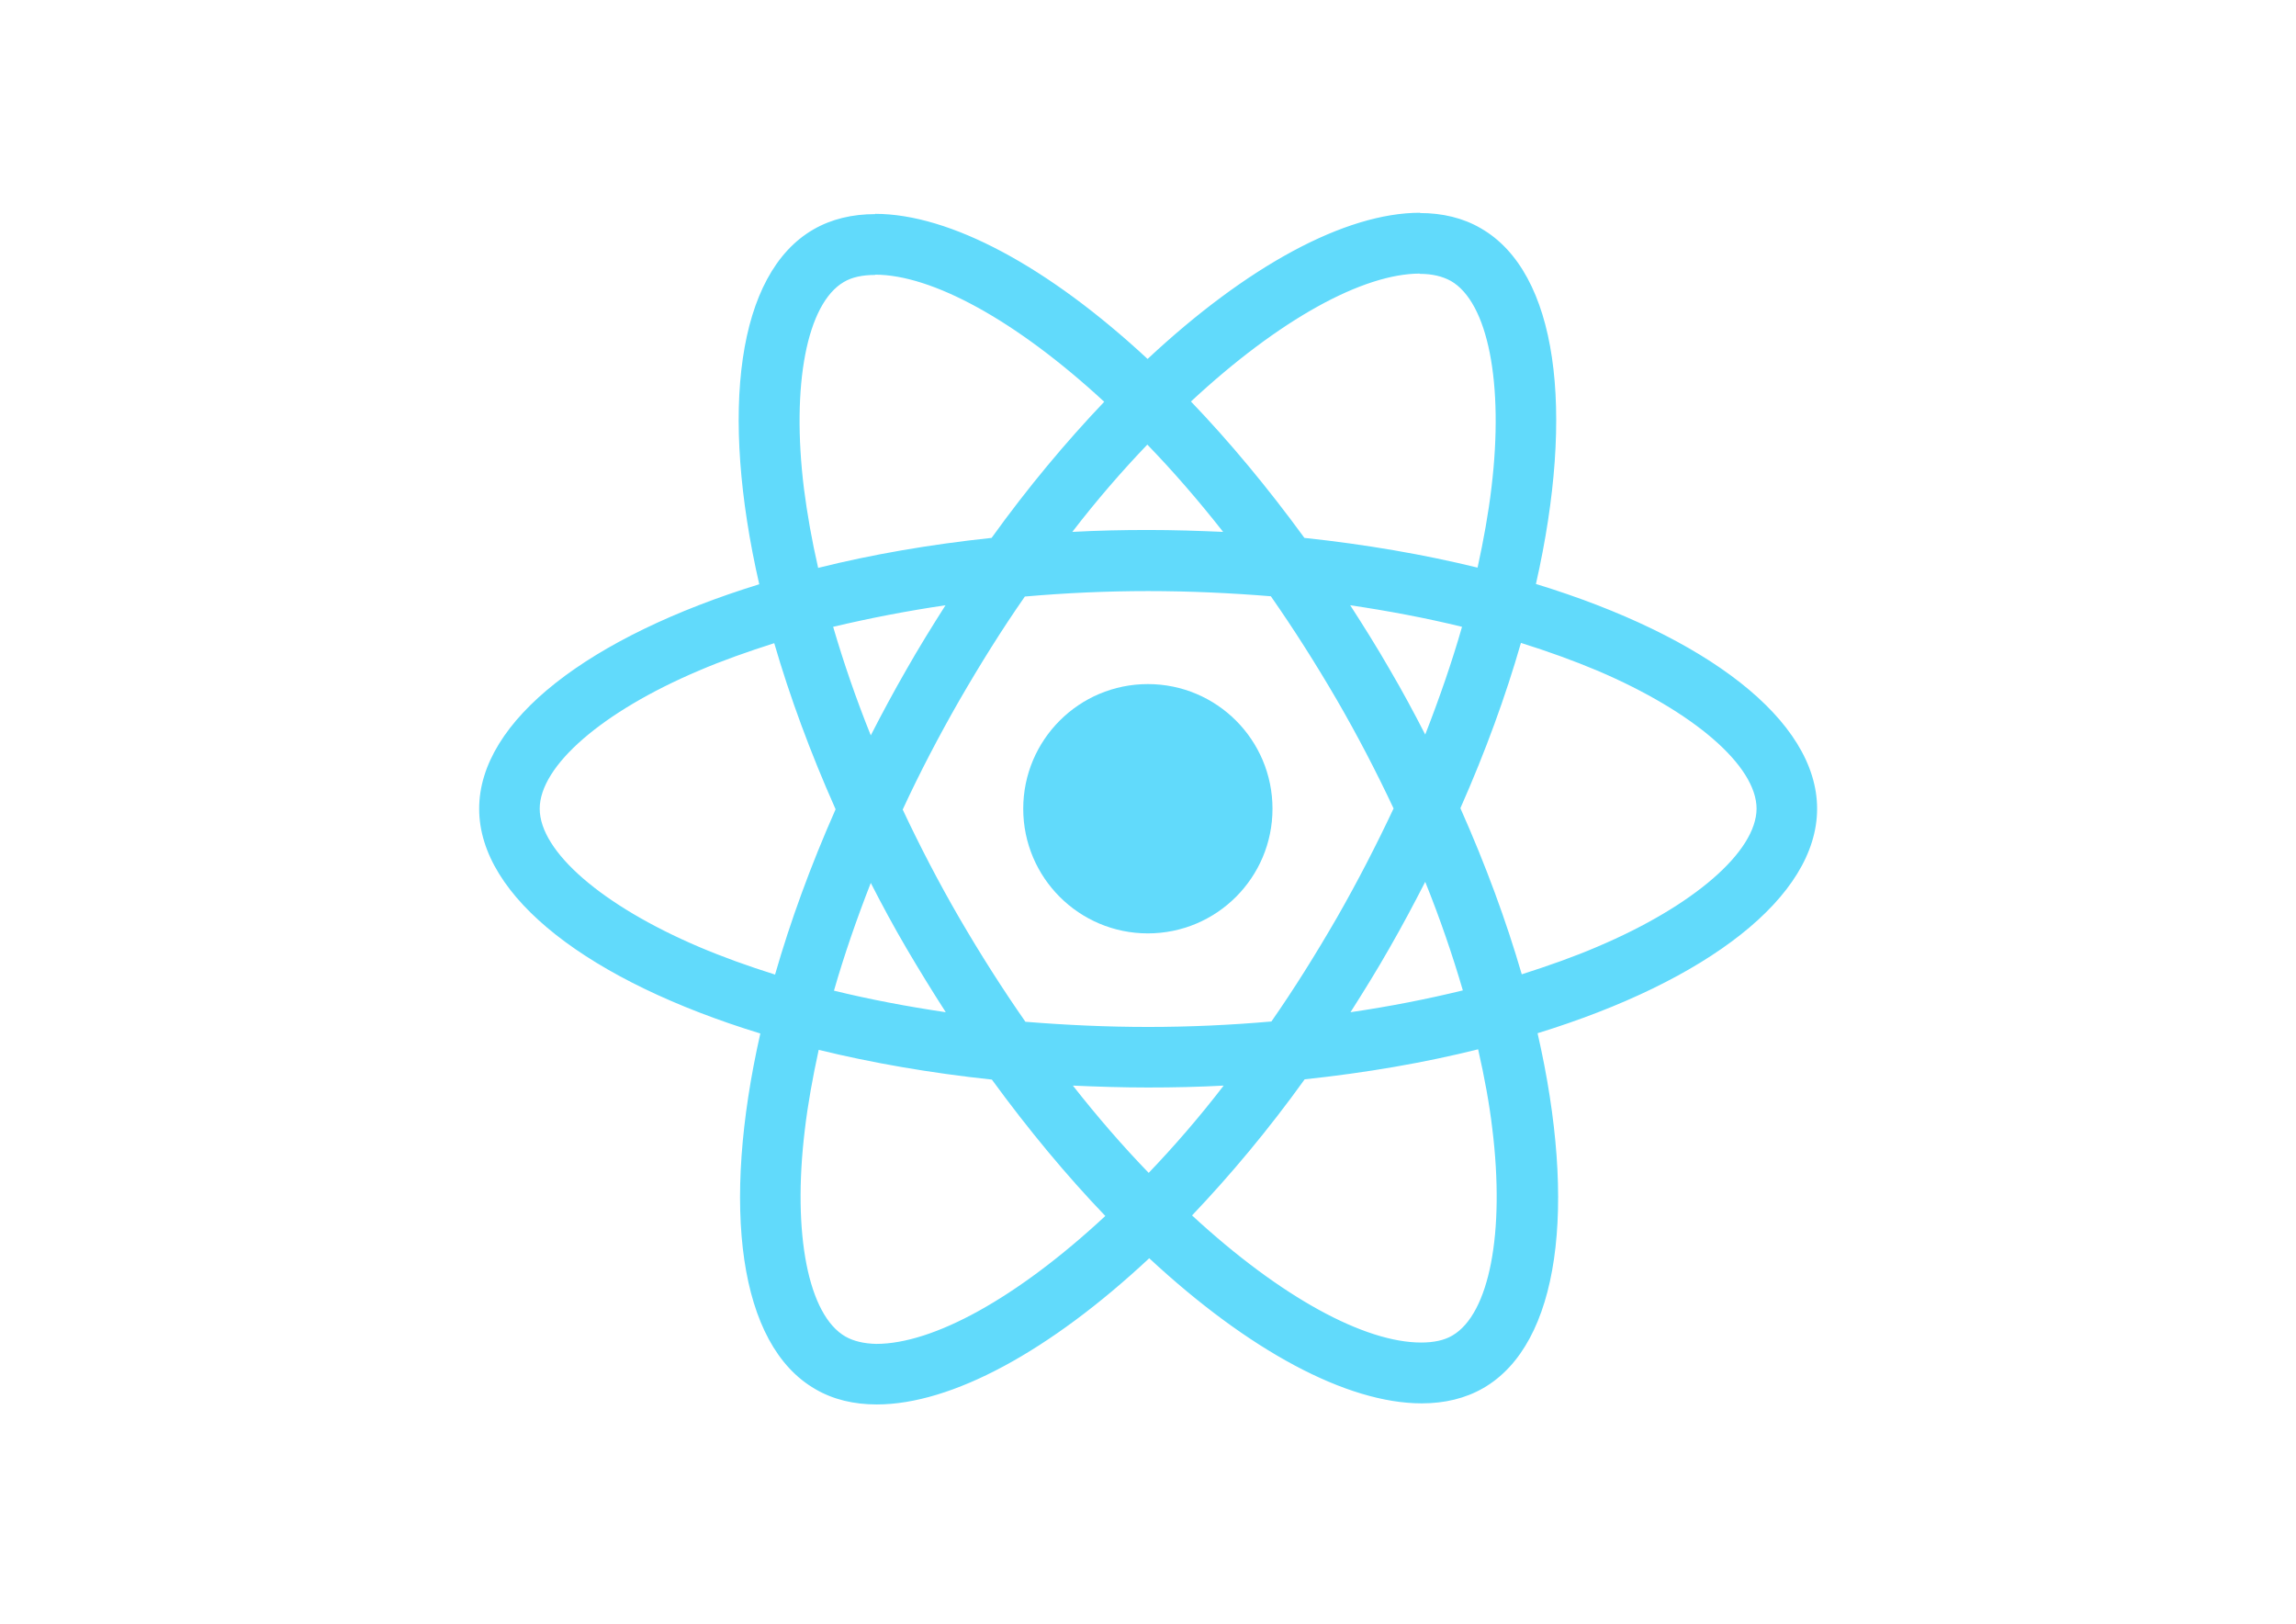
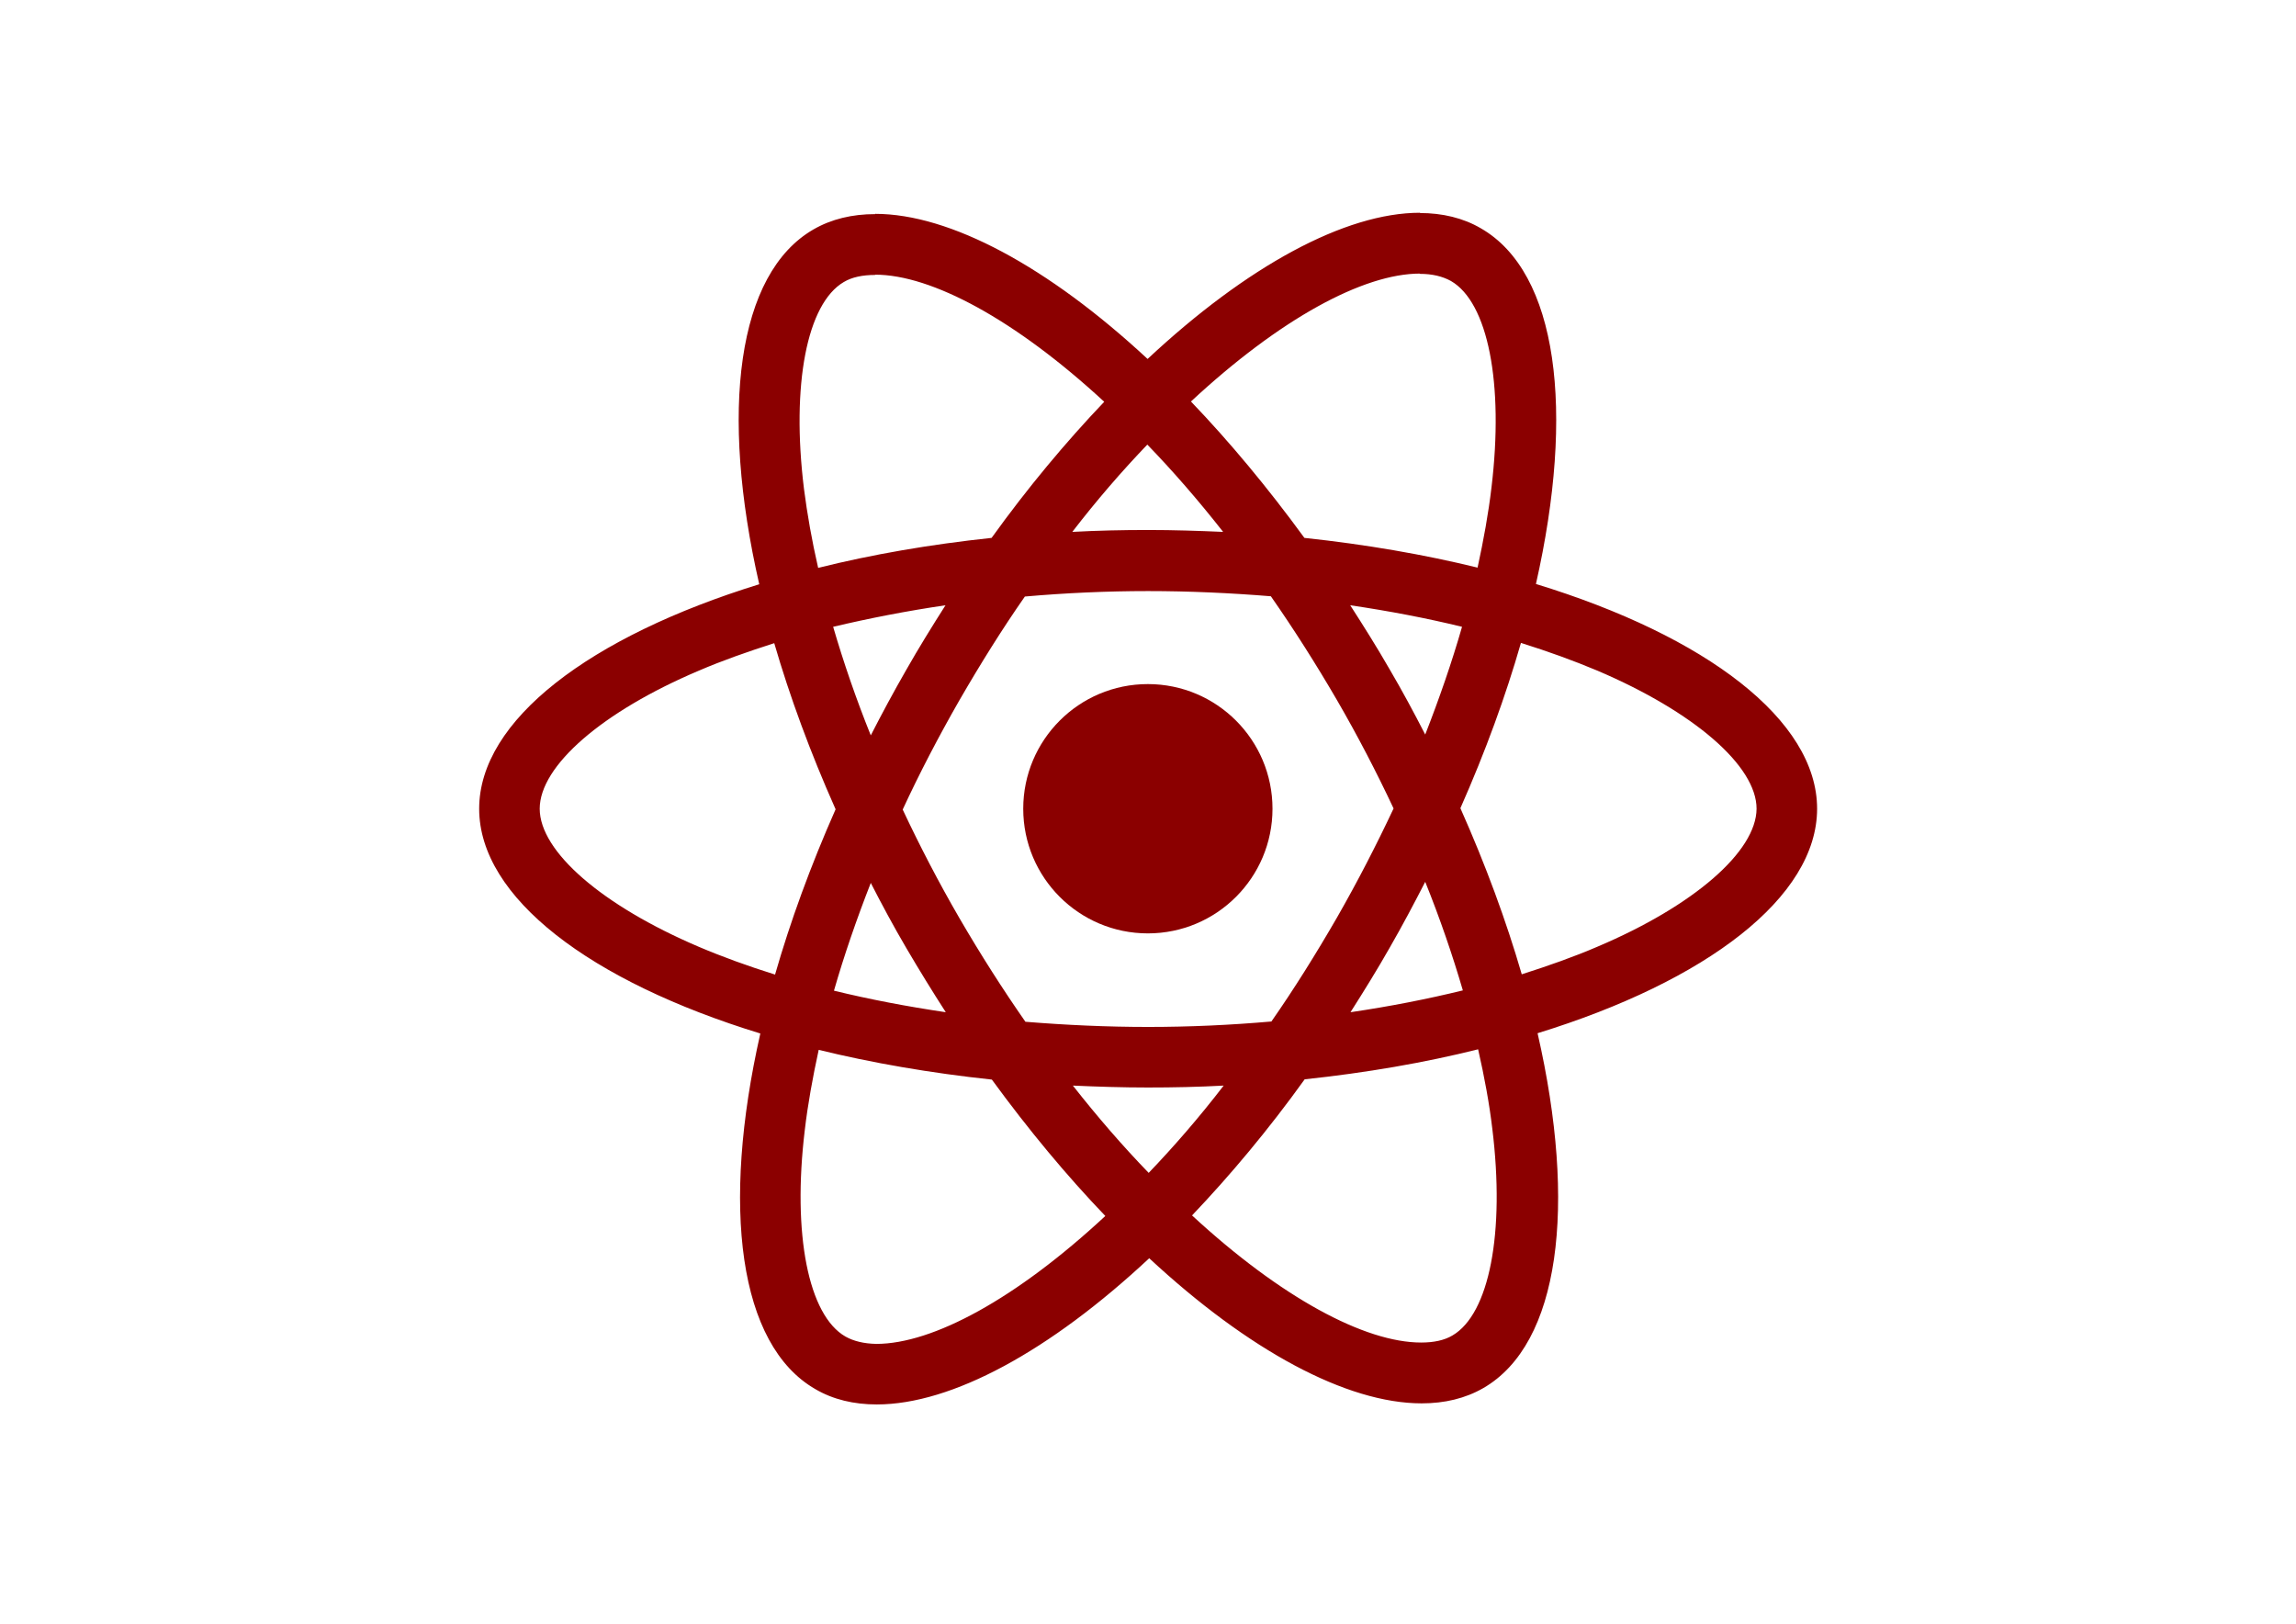
<svg xmlns="http://www.w3.org/2000/svg" viewBox="0 0 841.9 595.3">
  <g fill="#61DAFB">
-     <path d="M666.3 296.5c0-32.5-40.7-63.3-103.1-82.4 14.4-63.6 8-114.2-20.2-130.4-6.5-3.8-14.1-5.6-22.4-5.6v22.3c4.6 0 8.3.9 11.4 2.6 13.6 7.8 19.5 37.5 14.9 75.7-1.1 9.4-2.9 19.3-5.1 29.4-19.6-4.8-41-8.5-63.5-10.9-13.5-18.5-27.5-35.3-41.6-50 32.6-30.3 63.2-46.9 84-46.9V78c-27.5 0-63.5 19.6-99.9 53.6-36.4-33.8-72.4-53.2-99.9-53.2v22.3c20.7 0 51.4 16.5 84 46.6-14 14.7-28 31.4-41.3 49.9-22.6 2.4-44 6.1-63.6 11-2.3-10-4-19.7-5.2-29-4.7-38.2 1.1-67.9 14.6-75.8 3-1.8 6.9-2.6 11.5-2.6V78.5c-8.4 0-16 1.8-22.6 5.6-28.1 16.2-34.4 66.7-19.9 130.1-62.2 19.2-102.7 49.9-102.7 82.3 0 32.5 40.7 63.3 103.1 82.4-14.4 63.6-8 114.2 20.2 130.4 6.5 3.8 14.1 5.6 22.5 5.6 27.5 0 63.5-19.6 99.9-53.6 36.4 33.8 72.4 53.2 99.9 53.2 8.4 0 16-1.8 22.6-5.6 28.1-16.2 34.4-66.7 19.9-130.1 62-19.1 102.5-49.9 102.5-82.3zm-130.2-66.7c-3.7 12.9-8.3 26.2-13.5 39.5-4.1-8-8.4-16-13.1-24-4.6-8-9.5-15.8-14.4-23.4 14.2 2.1 27.9 4.7 41 7.9zm-45.8 106.5c-7.8 13.5-15.8 26.3-24.1 38.2-14.9 1.3-30 2-45.2 2-15.1 0-30.2-.7-45-1.9-8.3-11.9-16.4-24.6-24.2-38-7.6-13.1-14.5-26.4-20.8-39.8 6.2-13.4 13.2-26.8 20.7-39.9 7.8-13.5 15.8-26.3 24.1-38.2 14.9-1.3 30-2 45.2-2 15.1 0 30.2.7 45 1.9 8.3 11.9 16.4 24.6 24.2 38 7.6 13.1 14.5 26.4 20.8 39.8-6.3 13.4-13.2 26.8-20.7 39.9zm32.3-13c5.4 13.4 10 26.8 13.8 39.8-13.1 3.2-26.9 5.9-41.2 8 4.9-7.7 9.8-15.6 14.4-23.7 4.6-8 8.9-16.1 13-24.1zM421.2 430c-9.3-9.6-18.6-20.3-27.8-32 9 .4 18.2.7 27.5.7 9.4 0 18.7-.2 27.8-.7-9 11.7-18.3 22.4-27.5 32zm-74.4-58.9c-14.2-2.1-27.9-4.7-41-7.9 3.7-12.9 8.3-26.2 13.5-39.5 4.1 8 8.4 16 13.1 24 4.7 8 9.5 15.8 14.4 23.4zM420.7 163c9.3 9.6 18.6 20.3 27.8 32-9-.4-18.2-.7-27.5-.7-9.4 0-18.7.2-27.8.7 9-11.7 18.3-22.4 27.5-32zm-74 58.9c-4.9 7.7-9.8 15.6-14.4 23.7-4.6 8-8.9 16-13 24-5.4-13.4-10-26.8-13.8-39.8 13.1-3.1 26.9-5.8 41.2-7.9zm-90.5 125.2c-35.4-15.1-58.3-34.9-58.3-50.6 0-15.7 22.9-35.6 58.3-50.6 8.6-3.7 18-7 27.7-10.1 5.7 19.6 13.2 40 22.5 60.9-9.2 20.8-16.6 41.1-22.2 60.6-9.9-3.1-19.3-6.5-28-10.2zM310 490c-13.6-7.8-19.5-37.5-14.9-75.7 1.1-9.4 2.9-19.3 5.1-29.4 19.6 4.8 41 8.5 63.5 10.9 13.5 18.5 27.5 35.3 41.6 50-32.6 30.3-63.2 46.9-84 46.9-4.5-.1-8.3-1-11.3-2.7zm237.2-76.2c4.7 38.2-1.1 67.9-14.6 75.8-3 1.8-6.9 2.6-11.5 2.6-20.7 0-51.4-16.5-84-46.6 14-14.7 28-31.4 41.3-49.9 22.6-2.4 44-6.1 63.6-11 2.3 10.1 4.1 19.8 5.2 29.1zm38.5-66.7c-8.6 3.7-18 7-27.7 10.1-5.7-19.6-13.2-40-22.5-60.9 9.2-20.8 16.6-41.1 22.2-60.6 9.9 3.1 19.3 6.5 28.1 10.2 35.4 15.1 58.3 34.9 58.3 50.6-.1 15.7-23 35.6-58.4 50.6zM320.8 78.4z" />
-     <circle cx="420.9" cy="296.5" r="45.7" />
+     <path fill="darkred" d="M666.3 296.5c0-32.5-40.7-63.3-103.1-82.4 14.4-63.6 8-114.2-20.2-130.4-6.5-3.8-14.1-5.6-22.4-5.6v22.3c4.6 0 8.3.9 11.4 2.6 13.6 7.8 19.5 37.5 14.9 75.7-1.1 9.4-2.9 19.3-5.1 29.4-19.6-4.8-41-8.5-63.5-10.9-13.5-18.5-27.5-35.3-41.6-50 32.6-30.3 63.2-46.9 84-46.9V78c-27.5 0-63.5 19.6-99.9 53.6-36.4-33.8-72.4-53.2-99.9-53.2v22.3c20.7 0 51.4 16.5 84 46.6-14 14.7-28 31.4-41.3 49.9-22.6 2.4-44 6.1-63.6 11-2.3-10-4-19.7-5.2-29-4.7-38.2 1.1-67.9 14.6-75.8 3-1.8 6.9-2.6 11.5-2.6V78.5c-8.4 0-16 1.8-22.6 5.6-28.1 16.2-34.4 66.7-19.9 130.1-62.2 19.2-102.7 49.9-102.7 82.3 0 32.5 40.7 63.3 103.1 82.4-14.4 63.6-8 114.2 20.2 130.4 6.5 3.8 14.1 5.6 22.5 5.6 27.5 0 63.5-19.6 99.9-53.6 36.4 33.8 72.4 53.2 99.9 53.2 8.4 0 16-1.8 22.6-5.6 28.1-16.2 34.4-66.7 19.9-130.1 62-19.1 102.5-49.9 102.5-82.3zm-130.2-66.7c-3.7 12.9-8.3 26.2-13.5 39.5-4.1-8-8.4-16-13.1-24-4.6-8-9.5-15.8-14.4-23.4 14.2 2.1 27.9 4.7 41 7.9zm-45.8 106.5c-7.8 13.5-15.8 26.3-24.1 38.2-14.9 1.3-30 2-45.2 2-15.1 0-30.2-.7-45-1.9-8.3-11.9-16.4-24.6-24.2-38-7.6-13.1-14.5-26.4-20.8-39.8 6.2-13.4 13.2-26.8 20.7-39.9 7.8-13.5 15.8-26.3 24.1-38.2 14.9-1.3 30-2 45.2-2 15.1 0 30.2.7 45 1.9 8.3 11.9 16.4 24.6 24.2 38 7.6 13.1 14.5 26.4 20.8 39.8-6.3 13.4-13.2 26.8-20.7 39.9zm32.3-13c5.4 13.4 10 26.8 13.8 39.8-13.1 3.2-26.9 5.9-41.2 8 4.9-7.7 9.8-15.6 14.4-23.7 4.6-8 8.9-16.1 13-24.1zM421.2 430c-9.3-9.6-18.6-20.3-27.8-32 9 .4 18.2.7 27.5.7 9.4 0 18.7-.2 27.8-.7-9 11.7-18.3 22.4-27.5 32zm-74.4-58.9c-14.2-2.1-27.9-4.7-41-7.9 3.7-12.9 8.3-26.2 13.5-39.5 4.1 8 8.4 16 13.1 24 4.7 8 9.5 15.8 14.4 23.4zM420.7 163c9.3 9.6 18.6 20.3 27.8 32-9-.4-18.2-.7-27.5-.7-9.4 0-18.7.2-27.8.7 9-11.7 18.3-22.4 27.5-32zm-74 58.9c-4.9 7.7-9.8 15.6-14.4 23.7-4.6 8-8.9 16-13 24-5.4-13.4-10-26.8-13.8-39.8 13.1-3.1 26.9-5.8 41.2-7.9zm-90.5 125.2c-35.4-15.1-58.3-34.9-58.3-50.6 0-15.7 22.9-35.6 58.3-50.6 8.6-3.7 18-7 27.7-10.1 5.7 19.6 13.2 40 22.5 60.9-9.2 20.8-16.6 41.1-22.2 60.6-9.9-3.1-19.3-6.5-28-10.2zM310 490c-13.6-7.8-19.5-37.5-14.9-75.7 1.1-9.4 2.9-19.3 5.1-29.4 19.6 4.8 41 8.5 63.5 10.9 13.5 18.5 27.5 35.3 41.6 50-32.6 30.3-63.2 46.9-84 46.9-4.5-.1-8.3-1-11.3-2.7zm237.2-76.2c4.7 38.2-1.1 67.9-14.6 75.8-3 1.8-6.9 2.6-11.5 2.6-20.7 0-51.4-16.5-84-46.6 14-14.7 28-31.4 41.3-49.9 22.6-2.4 44-6.1 63.6-11 2.3 10.1 4.1 19.8 5.2 29.1zm38.5-66.7c-8.6 3.7-18 7-27.7 10.1-5.7-19.6-13.2-40-22.5-60.9 9.2-20.8 16.6-41.1 22.2-60.6 9.9 3.1 19.3 6.5 28.1 10.2 35.4 15.1 58.3 34.9 58.3 50.6-.1 15.7-23 35.6-58.4 50.6zM320.8 78.4z" />
+     <circle fill="darkred" cx="420.9" cy="296.5" r="45.7" />
    <path d="M520.5 78.1z" />
  </g>
</svg>
